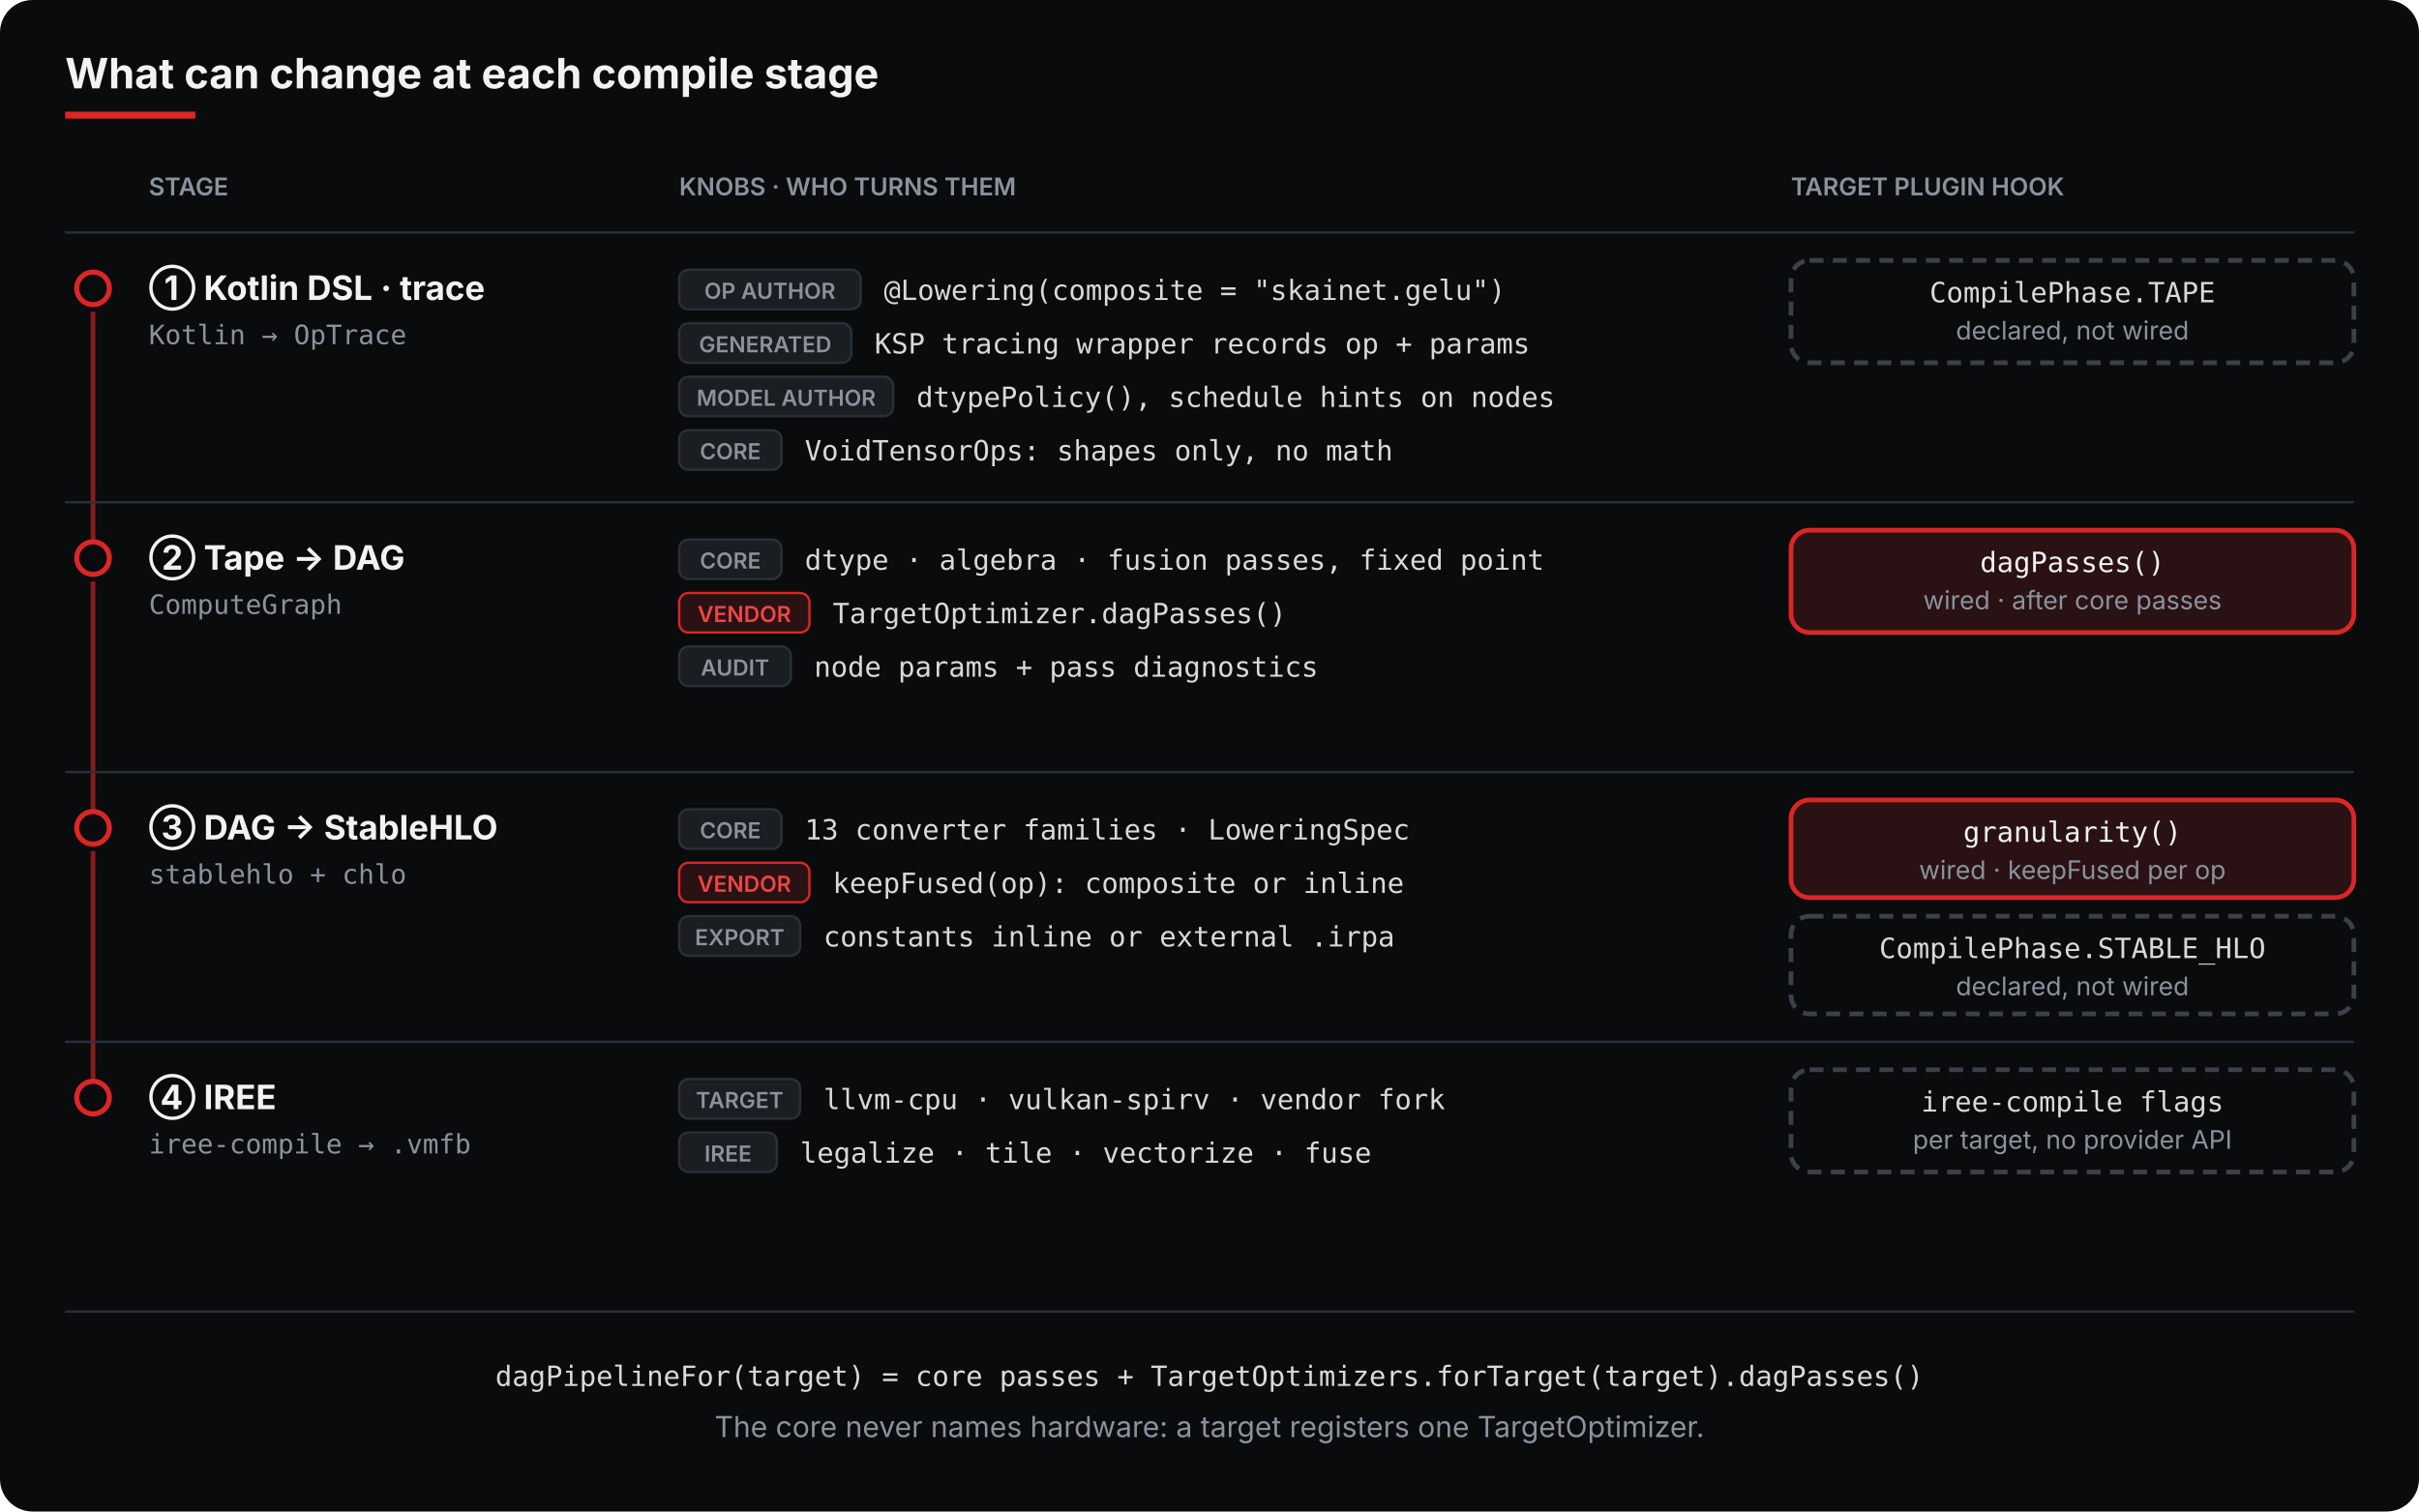
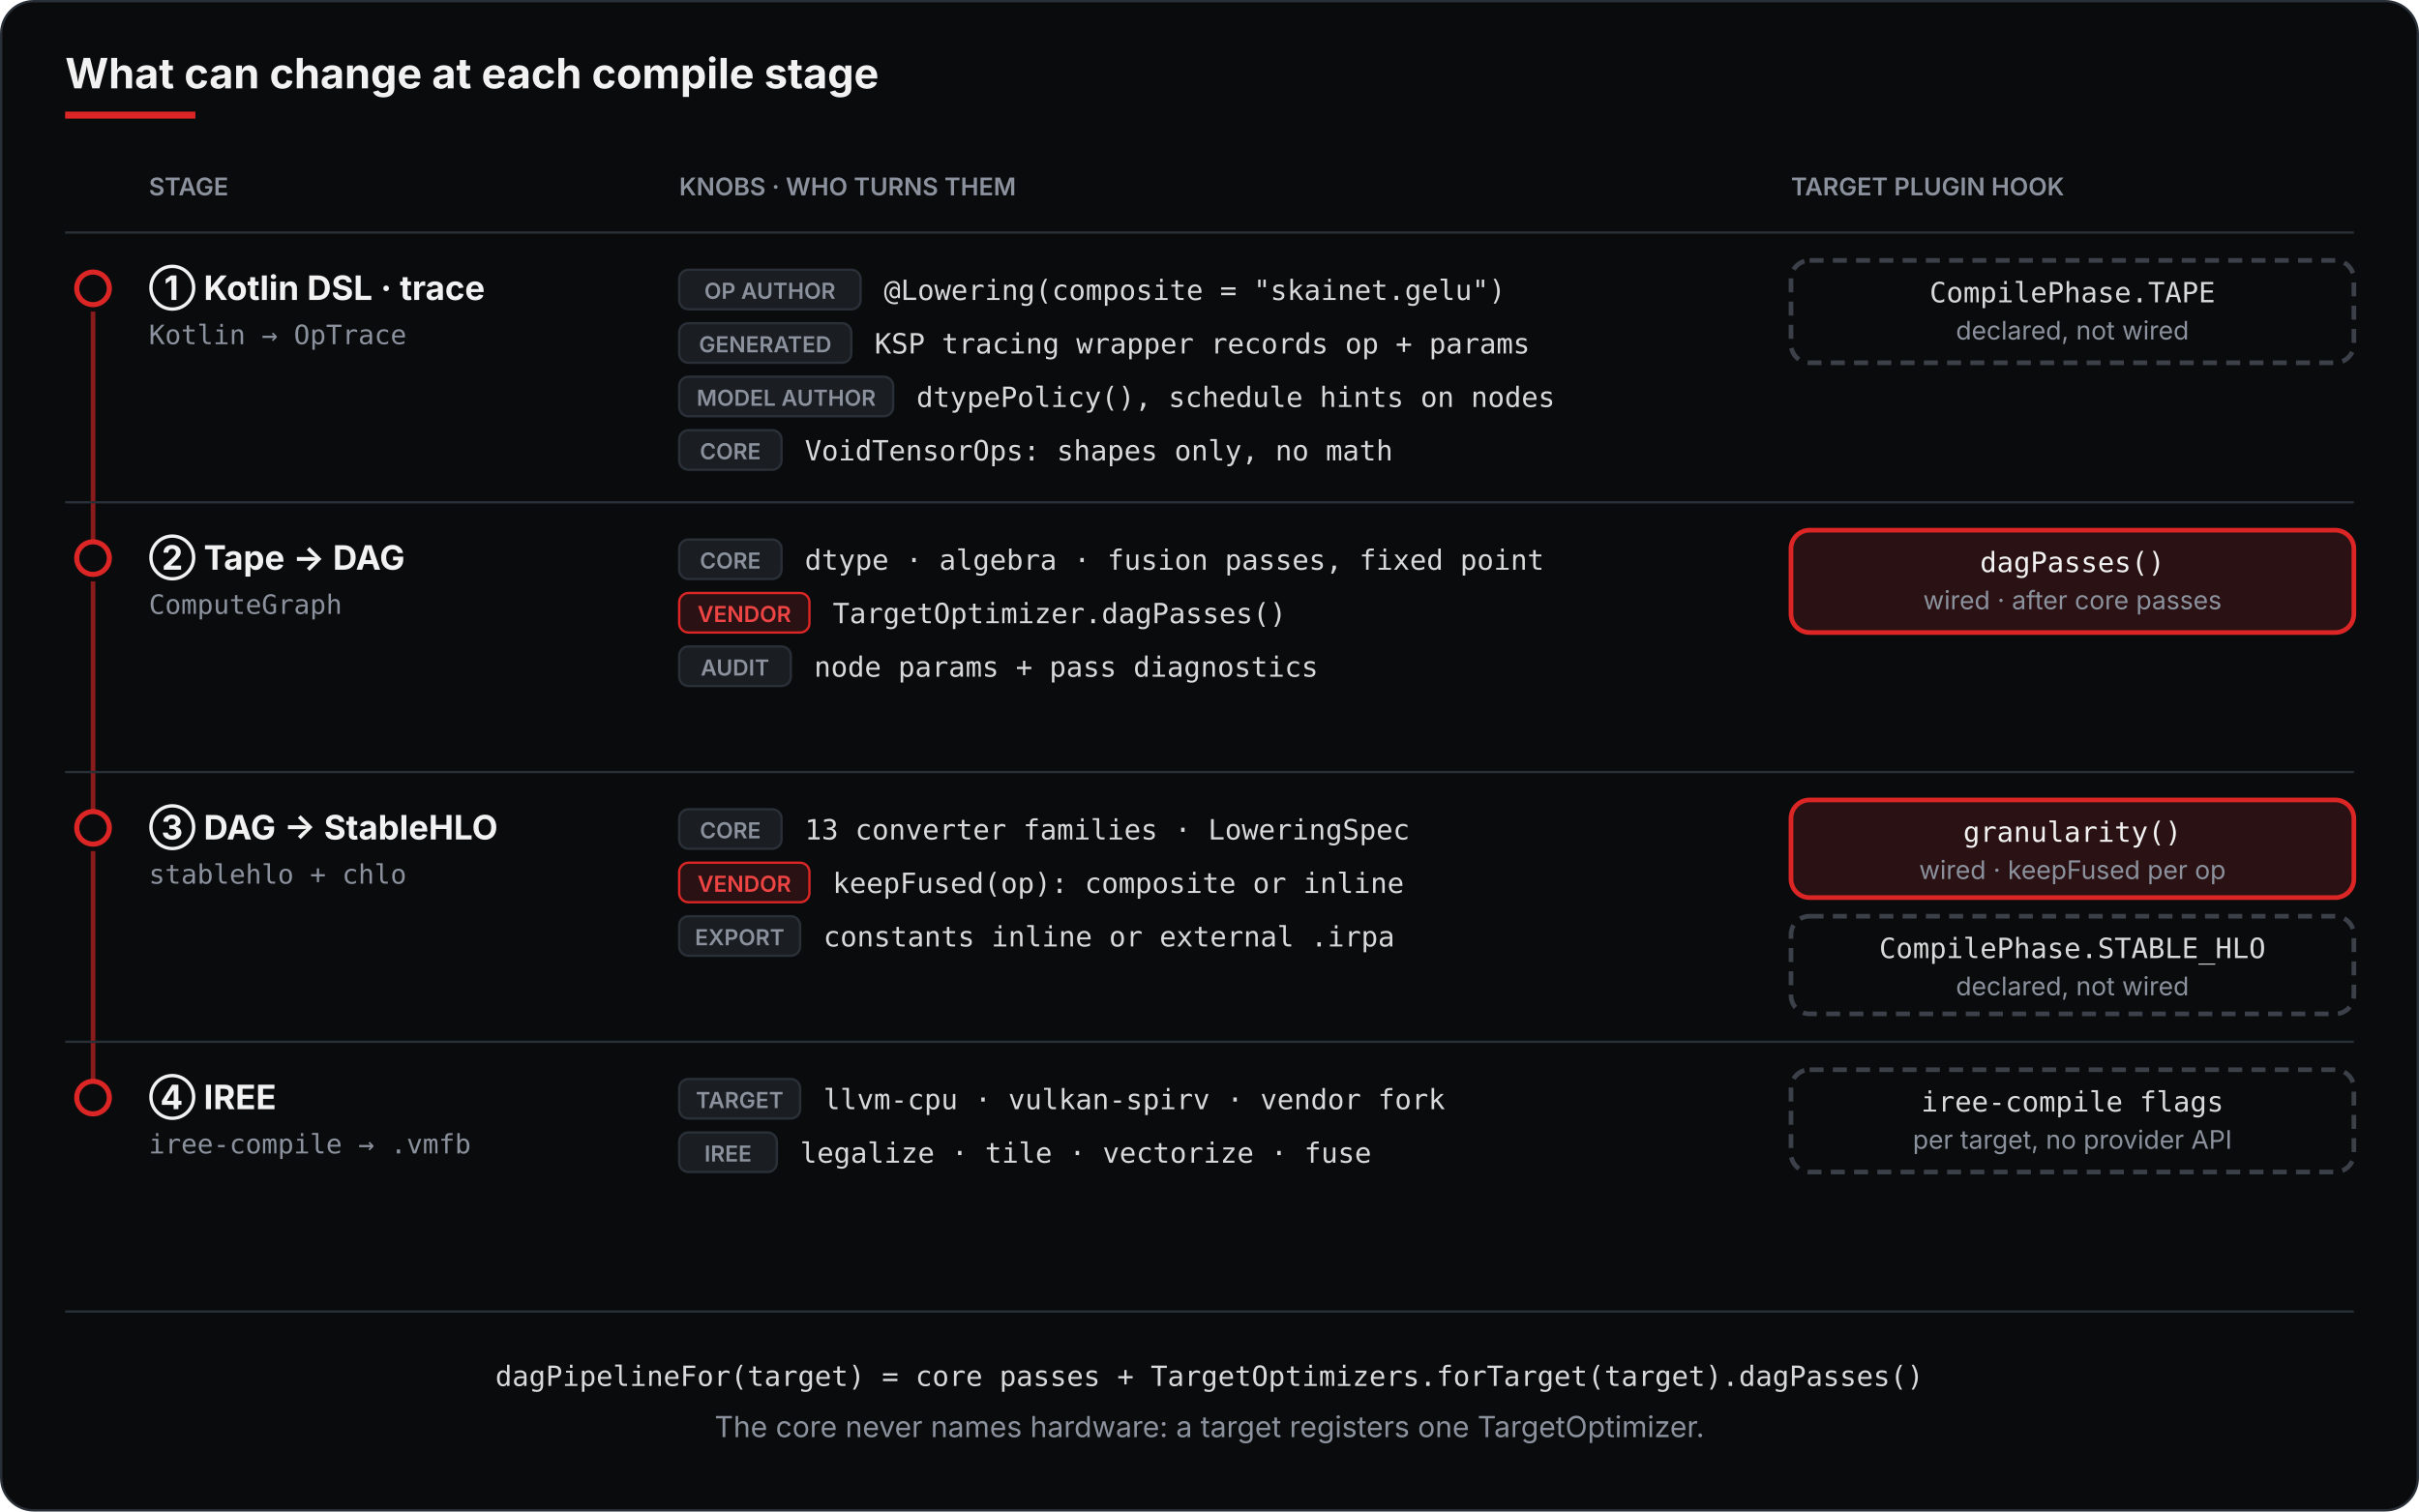
<svg xmlns="http://www.w3.org/2000/svg" viewBox="0 0 1040 650" width="1040" height="650" role="img" aria-label="Four compile stages (Kotlin DSL trace, tape to DAG, DAG to StableHLO, IREE) with the knobs at each stage, who turns them, and which target plugin hooks are wired (dagPasses, granularity) or only declared (TAPE, STABLE_HLO).">
-   <rect x="0" y="0" width="1040" height="650" rx="14" fill="#0A0B0D" />
+   <rect x="0.5" y="0.5" width="1039" height="649" rx="14" fill="#0A0B0D" stroke="#2A3038" />
  <text x="28.0" y="38.0" font-family="Inter, 'Segoe UI', system-ui, -apple-system, sans-serif" font-size="18" fill="#F2F2F2" text-anchor="start" font-weight="700">What can change at each compile stage</text>
  <rect x="28" y="48" width="56" height="3" fill="#DC2626" />
  <text x="64.0" y="84.0" font-family="Inter, 'Segoe UI', system-ui, -apple-system, sans-serif" font-size="10.5" fill="#8B929D" text-anchor="start" font-weight="600">STAGE</text>
  <text x="292.0" y="84.0" font-family="Inter, 'Segoe UI', system-ui, -apple-system, sans-serif" font-size="10.5" fill="#8B929D" text-anchor="start" font-weight="600">KNOBS · WHO TURNS THEM</text>
  <text x="770.0" y="84.0" font-family="Inter, 'Segoe UI', system-ui, -apple-system, sans-serif" font-size="10.5" fill="#8B929D" text-anchor="start" font-weight="600">TARGET PLUGIN HOOK</text>
  <line x1="28" x2="1012" y1="100" y2="100" stroke="#2A3038" />
  <line x1="40" x2="40" y1="134" y2="236" stroke="#DC2626" stroke-width="2" opacity="0.6" />
  <circle cx="40" cy="124" r="7" fill="#0A0B0D" stroke="#DC2626" stroke-width="2.2" />
  <text x="64.0" y="129.0" font-family="Inter, 'Segoe UI', system-ui, -apple-system, sans-serif" font-size="14.5" fill="#F2F2F2" text-anchor="start" font-weight="700">① Kotlin DSL · trace</text>
  <text x="64.0" y="148.0" font-family="'Fira Code', ui-monospace, 'SF Mono', Menlo, Consolas, monospace" font-size="11.5" fill="#8B929D" text-anchor="start" font-weight="400">Kotlin → OpTrace</text>
  <rect x="292" y="116" width="78" height="17" rx="4" fill="#1A1D21" stroke="#2A3038" stroke-width="1" />
  <text x="331.0" y="128.5" font-family="Inter, 'Segoe UI', system-ui, -apple-system, sans-serif" font-size="9.5" fill="#8B929D" text-anchor="middle" font-weight="600">OP AUTHOR</text>
  <text x="380.0" y="129.0" font-family="'Fira Code', ui-monospace, 'SF Mono', Menlo, Consolas, monospace" font-size="12" fill="#D9D9D9" text-anchor="start" font-weight="400">@Lowering(composite = "skainet.gelu")</text>
  <rect x="292" y="139" width="74" height="17" rx="4" fill="#1A1D21" stroke="#2A3038" stroke-width="1" />
  <text x="329.0" y="151.5" font-family="Inter, 'Segoe UI', system-ui, -apple-system, sans-serif" font-size="9.5" fill="#8B929D" text-anchor="middle" font-weight="600">GENERATED</text>
  <text x="376.0" y="152.0" font-family="'Fira Code', ui-monospace, 'SF Mono', Menlo, Consolas, monospace" font-size="12" fill="#D9D9D9" text-anchor="start" font-weight="400">KSP tracing wrapper records op + params</text>
  <rect x="292" y="162" width="92" height="17" rx="4" fill="#1A1D21" stroke="#2A3038" stroke-width="1" />
  <text x="338.0" y="174.5" font-family="Inter, 'Segoe UI', system-ui, -apple-system, sans-serif" font-size="9.5" fill="#8B929D" text-anchor="middle" font-weight="600">MODEL AUTHOR</text>
  <text x="394.0" y="175.0" font-family="'Fira Code', ui-monospace, 'SF Mono', Menlo, Consolas, monospace" font-size="12" fill="#D9D9D9" text-anchor="start" font-weight="400">dtypePolicy(), schedule hints on nodes</text>
  <rect x="292" y="185" width="44" height="17" rx="4" fill="#1A1D21" stroke="#2A3038" stroke-width="1" />
  <text x="314.0" y="197.5" font-family="Inter, 'Segoe UI', system-ui, -apple-system, sans-serif" font-size="9.5" fill="#8B929D" text-anchor="middle" font-weight="600">CORE</text>
  <text x="346.0" y="198.0" font-family="'Fira Code', ui-monospace, 'SF Mono', Menlo, Consolas, monospace" font-size="12" fill="#D9D9D9" text-anchor="start" font-weight="400">VoidTensorOps: shapes only, no math</text>
  <rect x="770" y="112" width="242" height="44" rx="8" fill="#0A0B0D" stroke="#3C4049" stroke-width="2" stroke-dasharray="6 4" />
  <text x="891.0" y="130.0" font-family="'Fira Code', ui-monospace, 'SF Mono', Menlo, Consolas, monospace" font-size="12" fill="#D9D9D9" text-anchor="middle" font-weight="500">CompilePhase.TAPE</text>
  <text x="891.0" y="146.0" font-family="Inter, 'Segoe UI', system-ui, -apple-system, sans-serif" font-size="11" fill="#8B929D" text-anchor="middle" font-weight="400">declared, not wired</text>
  <line x1="28" x2="1012" y1="216" y2="216" stroke="#2A3038" />
  <line x1="40" x2="40" y1="250" y2="352" stroke="#DC2626" stroke-width="2" opacity="0.6" />
  <circle cx="40" cy="240" r="7" fill="#0A0B0D" stroke="#DC2626" stroke-width="2.2" />
  <text x="64.0" y="245.0" font-family="Inter, 'Segoe UI', system-ui, -apple-system, sans-serif" font-size="14.5" fill="#F2F2F2" text-anchor="start" font-weight="700">② Tape → DAG</text>
  <text x="64.0" y="264.0" font-family="'Fira Code', ui-monospace, 'SF Mono', Menlo, Consolas, monospace" font-size="11.5" fill="#8B929D" text-anchor="start" font-weight="400">ComputeGraph</text>
  <rect x="292" y="232" width="44" height="17" rx="4" fill="#1A1D21" stroke="#2A3038" stroke-width="1" />
  <text x="314.0" y="244.5" font-family="Inter, 'Segoe UI', system-ui, -apple-system, sans-serif" font-size="9.5" fill="#8B929D" text-anchor="middle" font-weight="600">CORE</text>
  <text x="346.0" y="245.0" font-family="'Fira Code', ui-monospace, 'SF Mono', Menlo, Consolas, monospace" font-size="12" fill="#D9D9D9" text-anchor="start" font-weight="400">dtype · algebra · fusion passes, fixed point</text>
  <rect x="292" y="255" width="56" height="17" rx="4" fill="#2A1214" stroke="#DC2626" stroke-width="1" />
  <text x="320.0" y="267.5" font-family="Inter, 'Segoe UI', system-ui, -apple-system, sans-serif" font-size="9.5" fill="#EF4444" text-anchor="middle" font-weight="600">VENDOR</text>
  <text x="358.0" y="268.0" font-family="'Fira Code', ui-monospace, 'SF Mono', Menlo, Consolas, monospace" font-size="12" fill="#D9D9D9" text-anchor="start" font-weight="400">TargetOptimizer.dagPasses()</text>
  <rect x="292" y="278" width="48" height="17" rx="4" fill="#1A1D21" stroke="#2A3038" stroke-width="1" />
  <text x="316.0" y="290.5" font-family="Inter, 'Segoe UI', system-ui, -apple-system, sans-serif" font-size="9.5" fill="#8B929D" text-anchor="middle" font-weight="600">AUDIT</text>
  <text x="350.0" y="291.0" font-family="'Fira Code', ui-monospace, 'SF Mono', Menlo, Consolas, monospace" font-size="12" fill="#D9D9D9" text-anchor="start" font-weight="400">node params + pass diagnostics</text>
  <rect x="770" y="228" width="242" height="44" rx="8" fill="#2A1214" stroke="#DC2626" stroke-width="2" />
  <text x="891.0" y="246.0" font-family="'Fira Code', ui-monospace, 'SF Mono', Menlo, Consolas, monospace" font-size="12" fill="#F2F2F2" text-anchor="middle" font-weight="500">dagPasses()</text>
  <text x="891.0" y="262.0" font-family="Inter, 'Segoe UI', system-ui, -apple-system, sans-serif" font-size="11" fill="#8B929D" text-anchor="middle" font-weight="400">wired · after core passes</text>
  <line x1="28" x2="1012" y1="332" y2="332" stroke="#2A3038" />
  <line x1="40" x2="40" y1="366" y2="468" stroke="#DC2626" stroke-width="2" opacity="0.6" />
  <circle cx="40" cy="356" r="7" fill="#0A0B0D" stroke="#DC2626" stroke-width="2.2" />
  <text x="64.0" y="361.0" font-family="Inter, 'Segoe UI', system-ui, -apple-system, sans-serif" font-size="14.5" fill="#F2F2F2" text-anchor="start" font-weight="700">③ DAG → StableHLO</text>
  <text x="64.0" y="380.0" font-family="'Fira Code', ui-monospace, 'SF Mono', Menlo, Consolas, monospace" font-size="11.5" fill="#8B929D" text-anchor="start" font-weight="400">stablehlo + chlo</text>
  <rect x="292" y="348" width="44" height="17" rx="4" fill="#1A1D21" stroke="#2A3038" stroke-width="1" />
  <text x="314.0" y="360.5" font-family="Inter, 'Segoe UI', system-ui, -apple-system, sans-serif" font-size="9.5" fill="#8B929D" text-anchor="middle" font-weight="600">CORE</text>
  <text x="346.0" y="361.0" font-family="'Fira Code', ui-monospace, 'SF Mono', Menlo, Consolas, monospace" font-size="12" fill="#D9D9D9" text-anchor="start" font-weight="400">13 converter families · LoweringSpec</text>
  <rect x="292" y="371" width="56" height="17" rx="4" fill="#2A1214" stroke="#DC2626" stroke-width="1" />
  <text x="320.0" y="383.5" font-family="Inter, 'Segoe UI', system-ui, -apple-system, sans-serif" font-size="9.5" fill="#EF4444" text-anchor="middle" font-weight="600">VENDOR</text>
  <text x="358.0" y="384.0" font-family="'Fira Code', ui-monospace, 'SF Mono', Menlo, Consolas, monospace" font-size="12" fill="#D9D9D9" text-anchor="start" font-weight="400">keepFused(op): composite or inline</text>
  <rect x="292" y="394" width="52" height="17" rx="4" fill="#1A1D21" stroke="#2A3038" stroke-width="1" />
  <text x="318.0" y="406.5" font-family="Inter, 'Segoe UI', system-ui, -apple-system, sans-serif" font-size="9.5" fill="#8B929D" text-anchor="middle" font-weight="600">EXPORT</text>
  <text x="354.0" y="407.0" font-family="'Fira Code', ui-monospace, 'SF Mono', Menlo, Consolas, monospace" font-size="12" fill="#D9D9D9" text-anchor="start" font-weight="400">constants inline or external .irpa</text>
  <rect x="770" y="344" width="242" height="42" rx="8" fill="#2A1214" stroke="#DC2626" stroke-width="2" />
  <text x="891.0" y="362.0" font-family="'Fira Code', ui-monospace, 'SF Mono', Menlo, Consolas, monospace" font-size="12" fill="#F2F2F2" text-anchor="middle" font-weight="500">granularity()</text>
  <text x="891.0" y="378.0" font-family="Inter, 'Segoe UI', system-ui, -apple-system, sans-serif" font-size="11" fill="#8B929D" text-anchor="middle" font-weight="400">wired · keepFused per op</text>
  <rect x="770" y="394" width="242" height="42" rx="8" fill="#0A0B0D" stroke="#3C4049" stroke-width="2" stroke-dasharray="6 4" />
  <text x="891.0" y="412.0" font-family="'Fira Code', ui-monospace, 'SF Mono', Menlo, Consolas, monospace" font-size="12" fill="#D9D9D9" text-anchor="middle" font-weight="500">CompilePhase.STABLE_HLO</text>
  <text x="891.0" y="428.0" font-family="Inter, 'Segoe UI', system-ui, -apple-system, sans-serif" font-size="11" fill="#8B929D" text-anchor="middle" font-weight="400">declared, not wired</text>
  <line x1="28" x2="1012" y1="448" y2="448" stroke="#2A3038" />
  <circle cx="40" cy="472" r="7" fill="#0A0B0D" stroke="#DC2626" stroke-width="2.2" />
  <text x="64.0" y="477.0" font-family="Inter, 'Segoe UI', system-ui, -apple-system, sans-serif" font-size="14.5" fill="#F2F2F2" text-anchor="start" font-weight="700">④ IREE</text>
  <text x="64.0" y="496.0" font-family="'Fira Code', ui-monospace, 'SF Mono', Menlo, Consolas, monospace" font-size="11.5" fill="#8B929D" text-anchor="start" font-weight="400">iree-compile → .vmfb</text>
  <rect x="292" y="464" width="52" height="17" rx="4" fill="#1A1D21" stroke="#2A3038" stroke-width="1" />
  <text x="318.0" y="476.5" font-family="Inter, 'Segoe UI', system-ui, -apple-system, sans-serif" font-size="9.5" fill="#8B929D" text-anchor="middle" font-weight="600">TARGET</text>
  <text x="354.0" y="477.0" font-family="'Fira Code', ui-monospace, 'SF Mono', Menlo, Consolas, monospace" font-size="12" fill="#D9D9D9" text-anchor="start" font-weight="400">llvm-cpu · vulkan-spirv · vendor fork</text>
  <rect x="292" y="487" width="42" height="17" rx="4" fill="#1A1D21" stroke="#2A3038" stroke-width="1" />
  <text x="313.0" y="499.5" font-family="Inter, 'Segoe UI', system-ui, -apple-system, sans-serif" font-size="9.5" fill="#8B929D" text-anchor="middle" font-weight="600">IREE</text>
  <text x="344.0" y="500.0" font-family="'Fira Code', ui-monospace, 'SF Mono', Menlo, Consolas, monospace" font-size="12" fill="#D9D9D9" text-anchor="start" font-weight="400">legalize · tile · vectorize · fuse</text>
  <rect x="770" y="460" width="242" height="44" rx="8" fill="#0A0B0D" stroke="#3C4049" stroke-width="2" stroke-dasharray="6 4" />
  <text x="891.0" y="478.0" font-family="'Fira Code', ui-monospace, 'SF Mono', Menlo, Consolas, monospace" font-size="12" fill="#D9D9D9" text-anchor="middle" font-weight="500">iree-compile flags</text>
  <text x="891.0" y="494.0" font-family="Inter, 'Segoe UI', system-ui, -apple-system, sans-serif" font-size="11" fill="#8B929D" text-anchor="middle" font-weight="400">per target, no provider API</text>
  <line x1="28" x2="1012" y1="564" y2="564" stroke="#2A3038" />
  <text x="520.0" y="596.0" font-family="'Fira Code', ui-monospace, 'SF Mono', Menlo, Consolas, monospace" font-size="12" fill="#D9D9D9" text-anchor="middle" font-weight="400">dagPipelineFor(target) = core passes + TargetOptimizers.forTarget(target).dagPasses()</text>
  <text x="520.0" y="618.0" font-family="Inter, 'Segoe UI', system-ui, -apple-system, sans-serif" font-size="12.5" fill="#8B929D" text-anchor="middle" font-weight="400">The core never names hardware: a target registers one TargetOptimizer.</text>
</svg>
